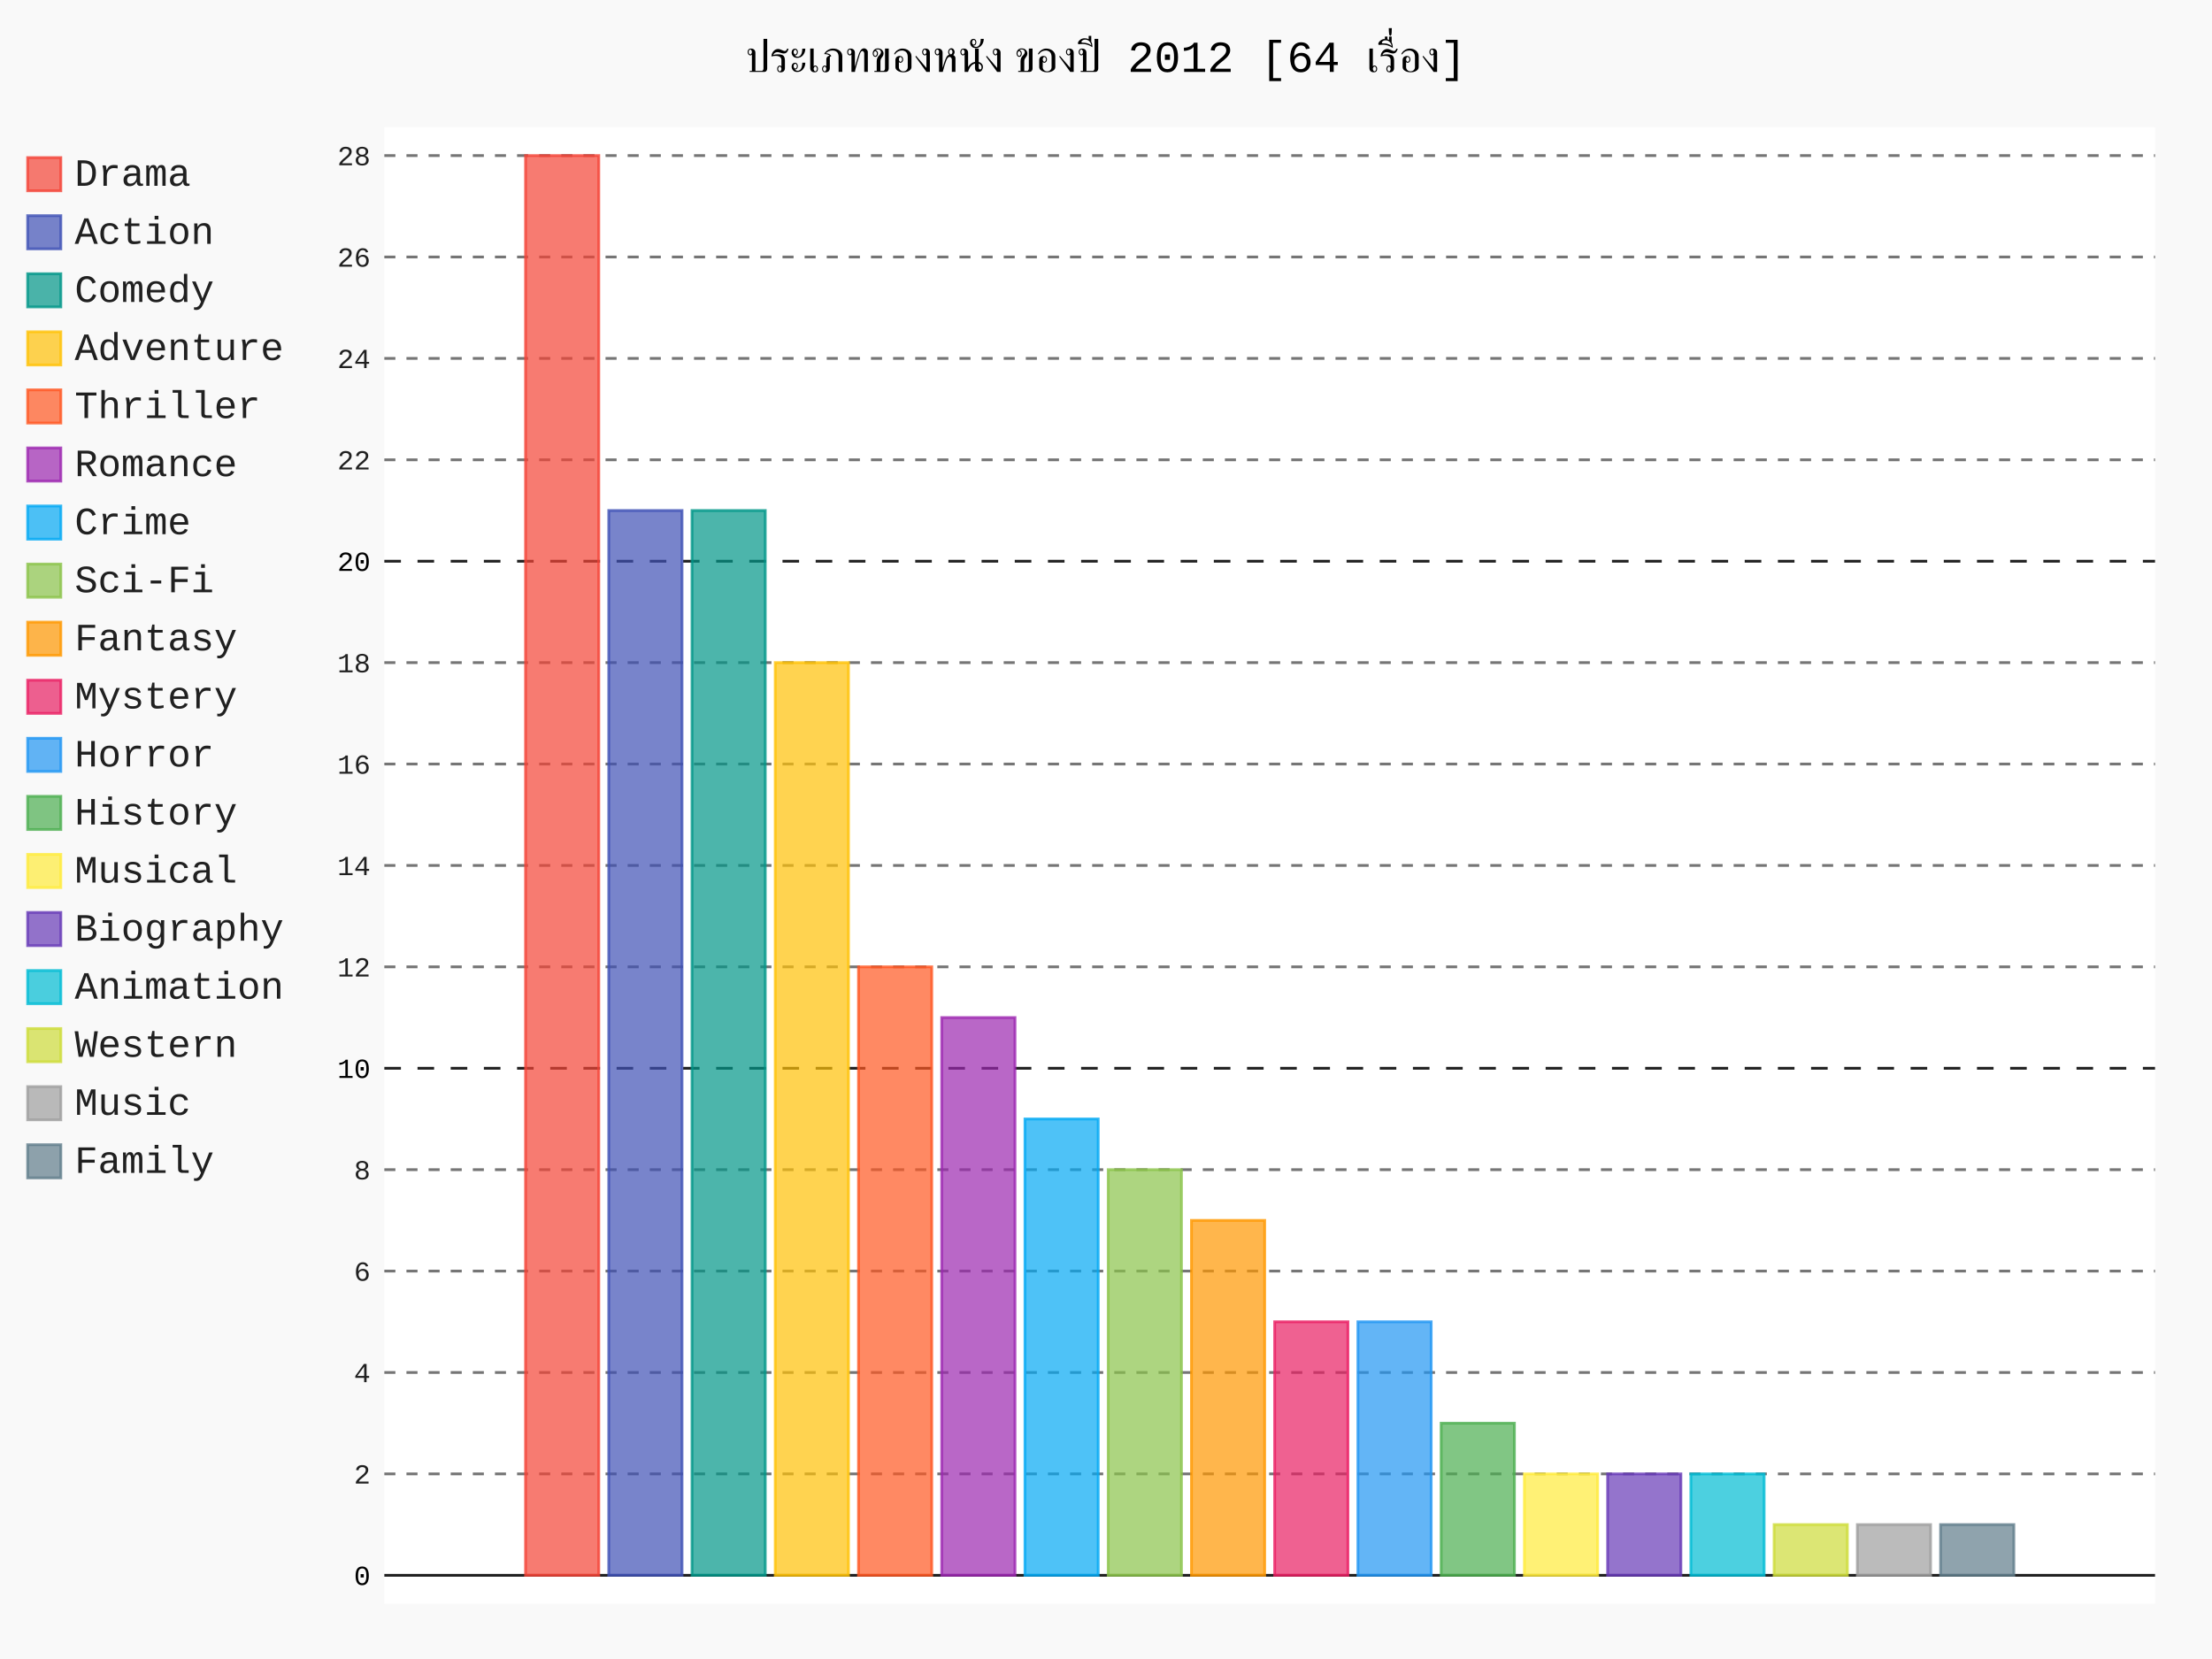
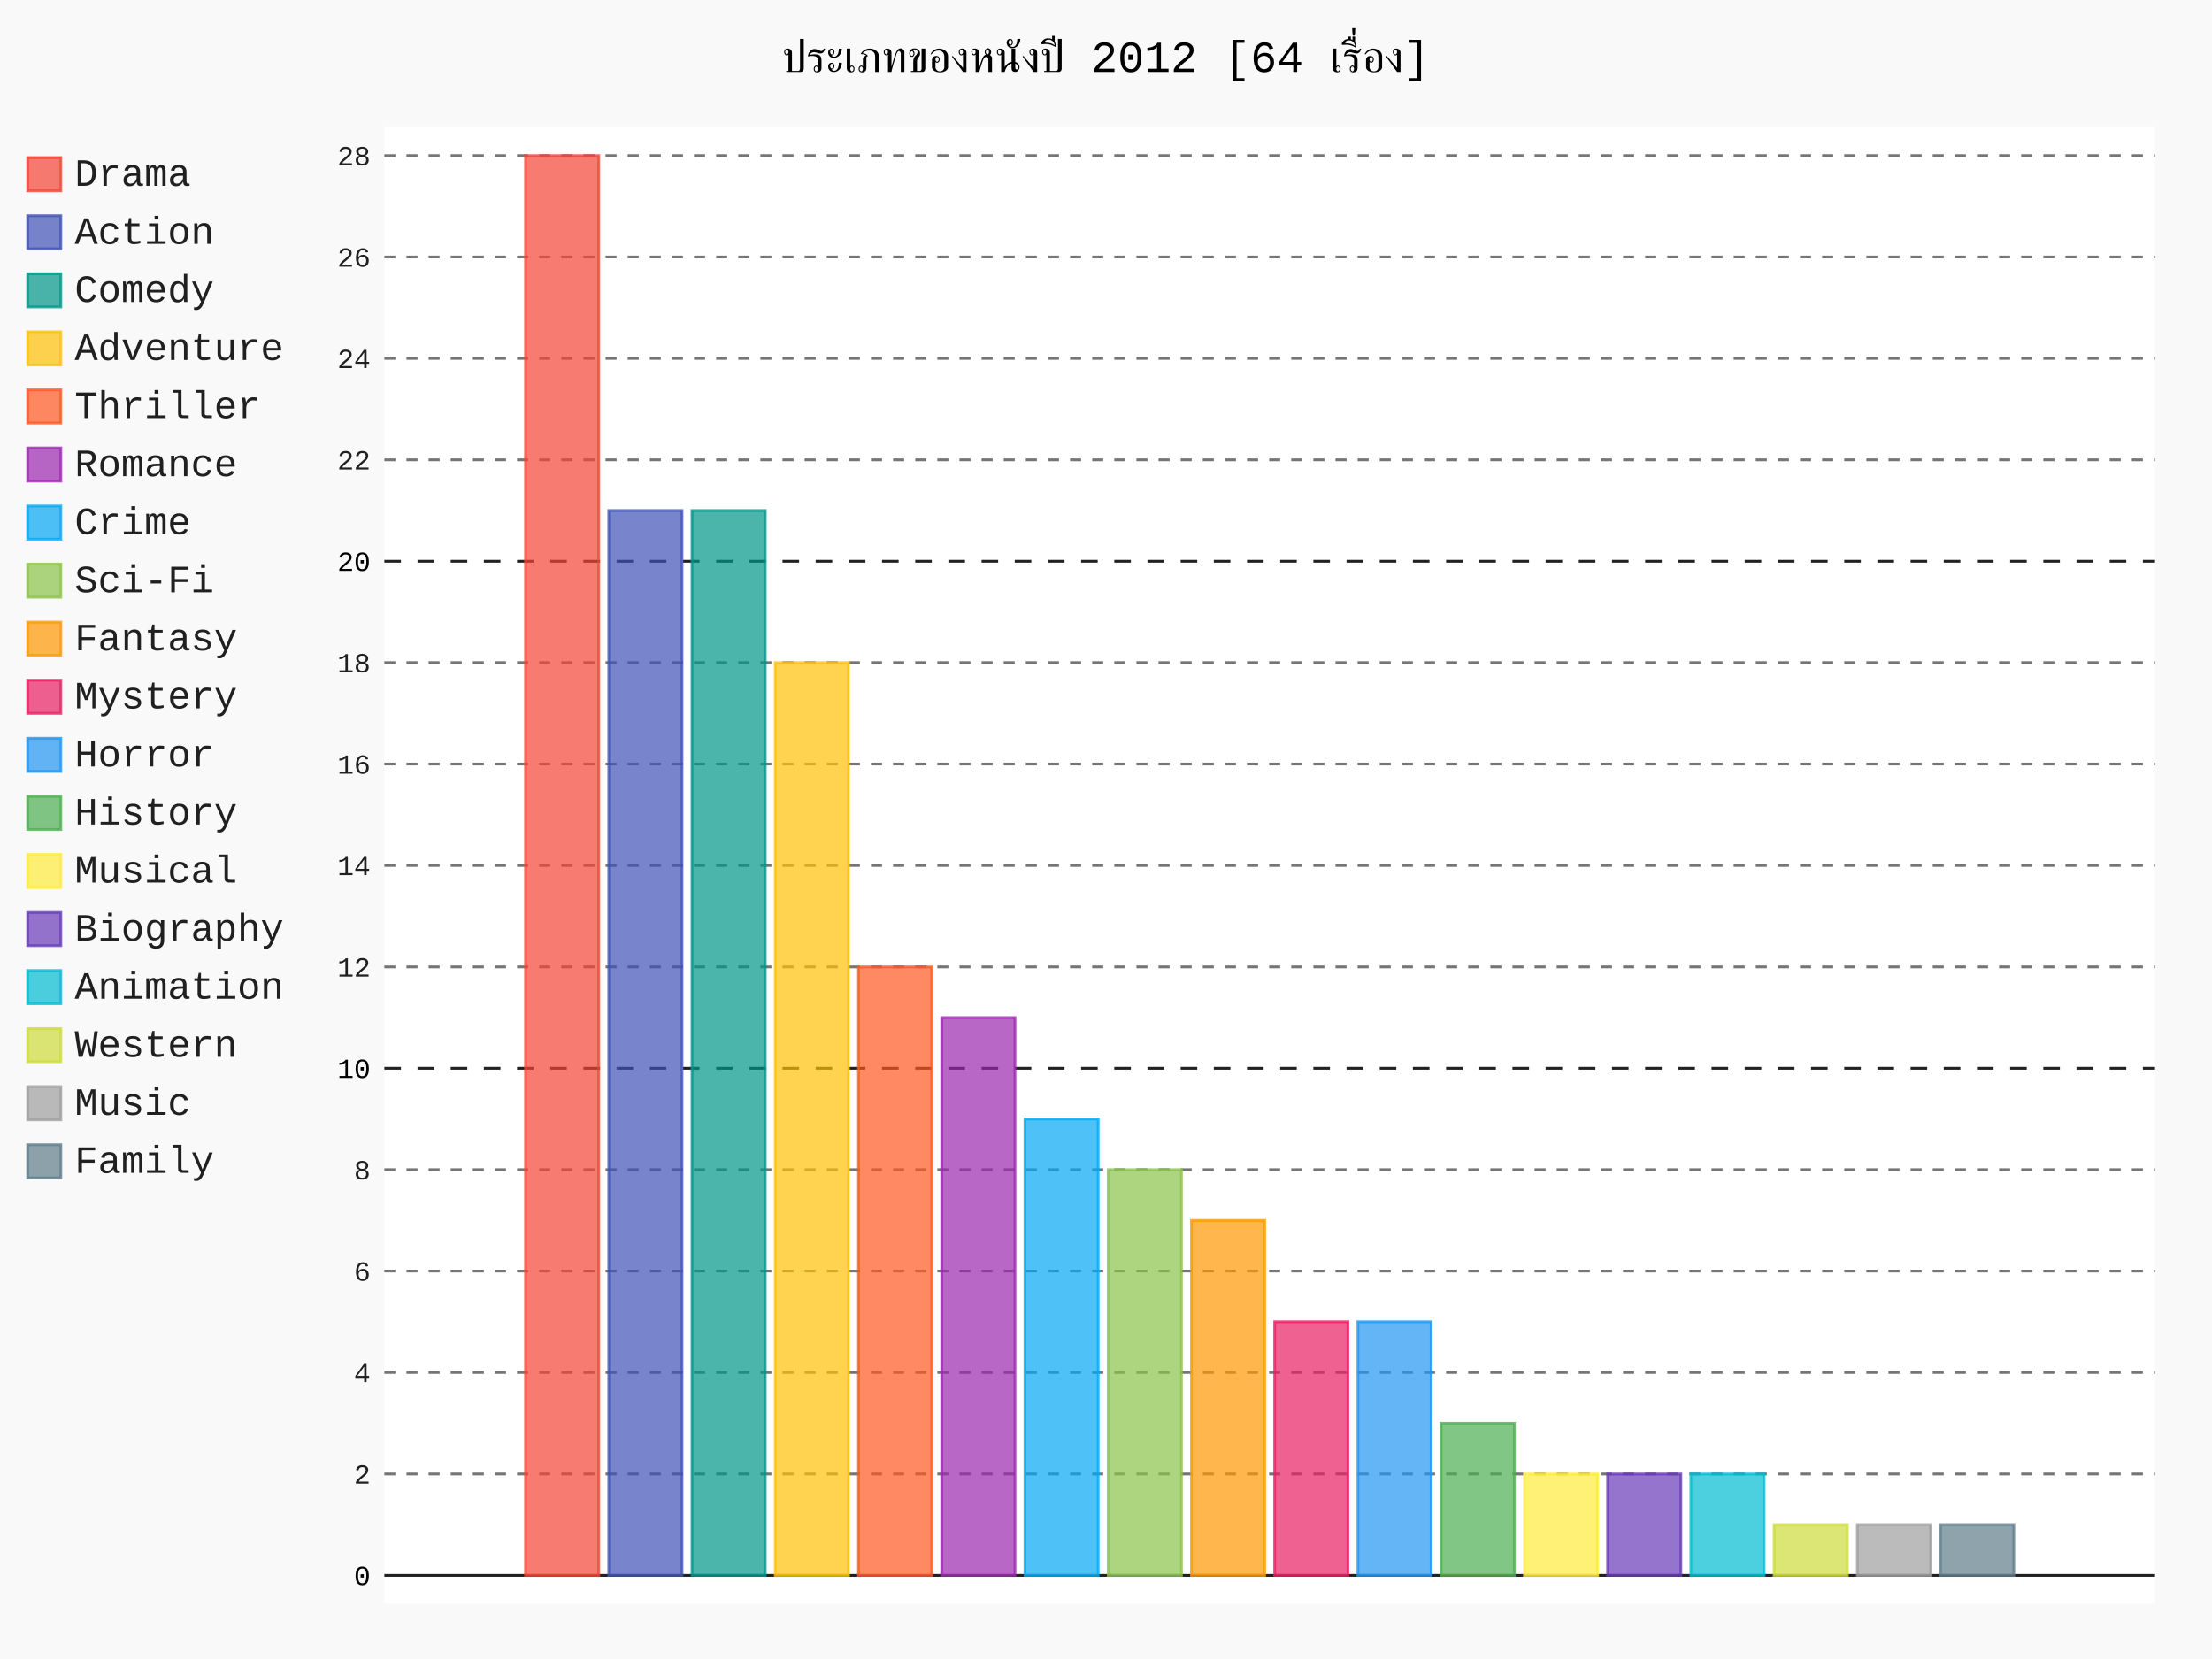
- <svg xmlns="http://www.w3.org/2000/svg" class="pygal-chart" id="chart-5541c94b-fb49-4302-bcea-d3b2b0dd29e1" viewBox="0 0 800 600">
+ <svg xmlns="http://www.w3.org/2000/svg" class="pygal-chart" id="chart-984351dc-c50b-4d61-a6a9-8d604bf88dde" viewBox="0 0 800 600">
  <defs>
-     <style type="text/css">#chart-5541c94b-fb49-4302-bcea-d3b2b0dd29e1{-webkit-user-select:none;-webkit-font-smoothing:antialiased;font-family:Consolas,"Liberation Mono",Menlo,Courier,monospace}#chart-5541c94b-fb49-4302-bcea-d3b2b0dd29e1 .title{font-family:Consolas,"Liberation Mono",Menlo,Courier,monospace;font-size:16px}#chart-5541c94b-fb49-4302-bcea-d3b2b0dd29e1 .legends .legend text{font-family:Consolas,"Liberation Mono",Menlo,Courier,monospace;font-size:14px}#chart-5541c94b-fb49-4302-bcea-d3b2b0dd29e1 .axis text{font-family:Consolas,"Liberation Mono",Menlo,Courier,monospace;font-size:10px}#chart-5541c94b-fb49-4302-bcea-d3b2b0dd29e1 .axis text.major{font-family:Consolas,"Liberation Mono",Menlo,Courier,monospace;font-size:10px}#chart-5541c94b-fb49-4302-bcea-d3b2b0dd29e1 .text-overlay text.value{font-family:Consolas,"Liberation Mono",Menlo,Courier,monospace;font-size:16px}#chart-5541c94b-fb49-4302-bcea-d3b2b0dd29e1 .text-overlay text.label{font-family:Consolas,"Liberation Mono",Menlo,Courier,monospace;font-size:10px}#chart-5541c94b-fb49-4302-bcea-d3b2b0dd29e1 .tooltip{font-family:Consolas,"Liberation Mono",Menlo,Courier,monospace;font-size:14px}#chart-5541c94b-fb49-4302-bcea-d3b2b0dd29e1 text.no_data{font-family:Consolas,"Liberation Mono",Menlo,Courier,monospace;font-size:64px}
- #chart-5541c94b-fb49-4302-bcea-d3b2b0dd29e1{background-color:rgba(249,249,249,1)}#chart-5541c94b-fb49-4302-bcea-d3b2b0dd29e1 path,#chart-5541c94b-fb49-4302-bcea-d3b2b0dd29e1 line,#chart-5541c94b-fb49-4302-bcea-d3b2b0dd29e1 rect,#chart-5541c94b-fb49-4302-bcea-d3b2b0dd29e1 circle{-webkit-transition:150ms;-moz-transition:150ms;transition:150ms}#chart-5541c94b-fb49-4302-bcea-d3b2b0dd29e1 .graph &gt; .background{fill:rgba(249,249,249,1)}#chart-5541c94b-fb49-4302-bcea-d3b2b0dd29e1 .plot &gt; .background{fill:rgba(255,255,255,1)}#chart-5541c94b-fb49-4302-bcea-d3b2b0dd29e1 .graph{fill:rgba(0,0,0,.87)}#chart-5541c94b-fb49-4302-bcea-d3b2b0dd29e1 text.no_data{fill:rgba(0,0,0,1)}#chart-5541c94b-fb49-4302-bcea-d3b2b0dd29e1 .title{fill:rgba(0,0,0,1)}#chart-5541c94b-fb49-4302-bcea-d3b2b0dd29e1 .legends .legend text{fill:rgba(0,0,0,.87)}#chart-5541c94b-fb49-4302-bcea-d3b2b0dd29e1 .legends .legend:hover text{fill:rgba(0,0,0,1)}#chart-5541c94b-fb49-4302-bcea-d3b2b0dd29e1 .axis .line{stroke:rgba(0,0,0,1)}#chart-5541c94b-fb49-4302-bcea-d3b2b0dd29e1 .axis .guide.line{stroke:rgba(0,0,0,.54)}#chart-5541c94b-fb49-4302-bcea-d3b2b0dd29e1 .axis .major.line{stroke:rgba(0,0,0,.87)}#chart-5541c94b-fb49-4302-bcea-d3b2b0dd29e1 .axis text.major{fill:rgba(0,0,0,1)}#chart-5541c94b-fb49-4302-bcea-d3b2b0dd29e1 .axis.y .guides:hover .guide.line,#chart-5541c94b-fb49-4302-bcea-d3b2b0dd29e1 .line-graph .axis.x .guides:hover .guide.line,#chart-5541c94b-fb49-4302-bcea-d3b2b0dd29e1 .stackedline-graph .axis.x .guides:hover .guide.line,#chart-5541c94b-fb49-4302-bcea-d3b2b0dd29e1 .xy-graph .axis.x .guides:hover .guide.line{stroke:rgba(0,0,0,1)}#chart-5541c94b-fb49-4302-bcea-d3b2b0dd29e1 .axis .guides:hover text{fill:rgba(0,0,0,1)}#chart-5541c94b-fb49-4302-bcea-d3b2b0dd29e1 .reactive{fill-opacity:.7;stroke-opacity:.8}#chart-5541c94b-fb49-4302-bcea-d3b2b0dd29e1 .ci{stroke:rgba(0,0,0,.87)}#chart-5541c94b-fb49-4302-bcea-d3b2b0dd29e1 .reactive.active,#chart-5541c94b-fb49-4302-bcea-d3b2b0dd29e1 .active .reactive{fill-opacity:.8;stroke-opacity:.9;stroke-width:4}#chart-5541c94b-fb49-4302-bcea-d3b2b0dd29e1 .ci .reactive.active{stroke-width:1.5}#chart-5541c94b-fb49-4302-bcea-d3b2b0dd29e1 .series text{fill:rgba(0,0,0,1)}#chart-5541c94b-fb49-4302-bcea-d3b2b0dd29e1 .tooltip rect{fill:rgba(255,255,255,1);stroke:rgba(0,0,0,1);-webkit-transition:opacity 150ms;-moz-transition:opacity 150ms;transition:opacity 150ms}#chart-5541c94b-fb49-4302-bcea-d3b2b0dd29e1 .tooltip .label{fill:rgba(0,0,0,.87)}#chart-5541c94b-fb49-4302-bcea-d3b2b0dd29e1 .tooltip .label{fill:rgba(0,0,0,.87)}#chart-5541c94b-fb49-4302-bcea-d3b2b0dd29e1 .tooltip .legend{font-size:.8em;fill:rgba(0,0,0,.54)}#chart-5541c94b-fb49-4302-bcea-d3b2b0dd29e1 .tooltip .x_label{font-size:.6em;fill:rgba(0,0,0,1)}#chart-5541c94b-fb49-4302-bcea-d3b2b0dd29e1 .tooltip .xlink{font-size:.5em;text-decoration:underline}#chart-5541c94b-fb49-4302-bcea-d3b2b0dd29e1 .tooltip .value{font-size:1.5em}#chart-5541c94b-fb49-4302-bcea-d3b2b0dd29e1 .bound{font-size:.5em}#chart-5541c94b-fb49-4302-bcea-d3b2b0dd29e1 .max-value{font-size:.75em;fill:rgba(0,0,0,.54)}#chart-5541c94b-fb49-4302-bcea-d3b2b0dd29e1 .map-element{fill:rgba(255,255,255,1);stroke:rgba(0,0,0,.54) !important}#chart-5541c94b-fb49-4302-bcea-d3b2b0dd29e1 .map-element .reactive{fill-opacity:inherit;stroke-opacity:inherit}#chart-5541c94b-fb49-4302-bcea-d3b2b0dd29e1 .color-0,#chart-5541c94b-fb49-4302-bcea-d3b2b0dd29e1 .color-0 a:visited{stroke:#F44336;fill:#F44336}#chart-5541c94b-fb49-4302-bcea-d3b2b0dd29e1 .color-1,#chart-5541c94b-fb49-4302-bcea-d3b2b0dd29e1 .color-1 a:visited{stroke:#3F51B5;fill:#3F51B5}#chart-5541c94b-fb49-4302-bcea-d3b2b0dd29e1 .color-2,#chart-5541c94b-fb49-4302-bcea-d3b2b0dd29e1 .color-2 a:visited{stroke:#009688;fill:#009688}#chart-5541c94b-fb49-4302-bcea-d3b2b0dd29e1 .color-3,#chart-5541c94b-fb49-4302-bcea-d3b2b0dd29e1 .color-3 a:visited{stroke:#FFC107;fill:#FFC107}#chart-5541c94b-fb49-4302-bcea-d3b2b0dd29e1 .color-4,#chart-5541c94b-fb49-4302-bcea-d3b2b0dd29e1 .color-4 a:visited{stroke:#FF5722;fill:#FF5722}#chart-5541c94b-fb49-4302-bcea-d3b2b0dd29e1 .color-5,#chart-5541c94b-fb49-4302-bcea-d3b2b0dd29e1 .color-5 a:visited{stroke:#9C27B0;fill:#9C27B0}#chart-5541c94b-fb49-4302-bcea-d3b2b0dd29e1 .color-6,#chart-5541c94b-fb49-4302-bcea-d3b2b0dd29e1 .color-6 a:visited{stroke:#03A9F4;fill:#03A9F4}#chart-5541c94b-fb49-4302-bcea-d3b2b0dd29e1 .color-7,#chart-5541c94b-fb49-4302-bcea-d3b2b0dd29e1 .color-7 a:visited{stroke:#8BC34A;fill:#8BC34A}#chart-5541c94b-fb49-4302-bcea-d3b2b0dd29e1 .color-8,#chart-5541c94b-fb49-4302-bcea-d3b2b0dd29e1 .color-8 a:visited{stroke:#FF9800;fill:#FF9800}#chart-5541c94b-fb49-4302-bcea-d3b2b0dd29e1 .color-9,#chart-5541c94b-fb49-4302-bcea-d3b2b0dd29e1 .color-9 a:visited{stroke:#E91E63;fill:#E91E63}#chart-5541c94b-fb49-4302-bcea-d3b2b0dd29e1 .color-10,#chart-5541c94b-fb49-4302-bcea-d3b2b0dd29e1 .color-10 a:visited{stroke:#2196F3;fill:#2196F3}#chart-5541c94b-fb49-4302-bcea-d3b2b0dd29e1 .color-11,#chart-5541c94b-fb49-4302-bcea-d3b2b0dd29e1 .color-11 a:visited{stroke:#4CAF50;fill:#4CAF50}#chart-5541c94b-fb49-4302-bcea-d3b2b0dd29e1 .color-12,#chart-5541c94b-fb49-4302-bcea-d3b2b0dd29e1 .color-12 a:visited{stroke:#FFEB3B;fill:#FFEB3B}#chart-5541c94b-fb49-4302-bcea-d3b2b0dd29e1 .color-13,#chart-5541c94b-fb49-4302-bcea-d3b2b0dd29e1 .color-13 a:visited{stroke:#673AB7;fill:#673AB7}#chart-5541c94b-fb49-4302-bcea-d3b2b0dd29e1 .color-14,#chart-5541c94b-fb49-4302-bcea-d3b2b0dd29e1 .color-14 a:visited{stroke:#00BCD4;fill:#00BCD4}#chart-5541c94b-fb49-4302-bcea-d3b2b0dd29e1 .color-15,#chart-5541c94b-fb49-4302-bcea-d3b2b0dd29e1 .color-15 a:visited{stroke:#CDDC39;fill:#CDDC39}#chart-5541c94b-fb49-4302-bcea-d3b2b0dd29e1 .color-16,#chart-5541c94b-fb49-4302-bcea-d3b2b0dd29e1 .color-16 a:visited{stroke:#9E9E9E;fill:#9E9E9E}#chart-5541c94b-fb49-4302-bcea-d3b2b0dd29e1 .color-17,#chart-5541c94b-fb49-4302-bcea-d3b2b0dd29e1 .color-17 a:visited{stroke:#607D8B;fill:#607D8B}#chart-5541c94b-fb49-4302-bcea-d3b2b0dd29e1 .text-overlay .color-0 text{fill:black}#chart-5541c94b-fb49-4302-bcea-d3b2b0dd29e1 .text-overlay .color-1 text{fill:black}#chart-5541c94b-fb49-4302-bcea-d3b2b0dd29e1 .text-overlay .color-2 text{fill:black}#chart-5541c94b-fb49-4302-bcea-d3b2b0dd29e1 .text-overlay .color-3 text{fill:black}#chart-5541c94b-fb49-4302-bcea-d3b2b0dd29e1 .text-overlay .color-4 text{fill:black}#chart-5541c94b-fb49-4302-bcea-d3b2b0dd29e1 .text-overlay .color-5 text{fill:black}#chart-5541c94b-fb49-4302-bcea-d3b2b0dd29e1 .text-overlay .color-6 text{fill:black}#chart-5541c94b-fb49-4302-bcea-d3b2b0dd29e1 .text-overlay .color-7 text{fill:black}#chart-5541c94b-fb49-4302-bcea-d3b2b0dd29e1 .text-overlay .color-8 text{fill:black}#chart-5541c94b-fb49-4302-bcea-d3b2b0dd29e1 .text-overlay .color-9 text{fill:black}#chart-5541c94b-fb49-4302-bcea-d3b2b0dd29e1 .text-overlay .color-10 text{fill:black}#chart-5541c94b-fb49-4302-bcea-d3b2b0dd29e1 .text-overlay .color-11 text{fill:black}#chart-5541c94b-fb49-4302-bcea-d3b2b0dd29e1 .text-overlay .color-12 text{fill:black}#chart-5541c94b-fb49-4302-bcea-d3b2b0dd29e1 .text-overlay .color-13 text{fill:black}#chart-5541c94b-fb49-4302-bcea-d3b2b0dd29e1 .text-overlay .color-14 text{fill:black}#chart-5541c94b-fb49-4302-bcea-d3b2b0dd29e1 .text-overlay .color-15 text{fill:black}#chart-5541c94b-fb49-4302-bcea-d3b2b0dd29e1 .text-overlay .color-16 text{fill:black}#chart-5541c94b-fb49-4302-bcea-d3b2b0dd29e1 .text-overlay .color-17 text{fill:black}
- #chart-5541c94b-fb49-4302-bcea-d3b2b0dd29e1 text.no_data{text-anchor:middle}#chart-5541c94b-fb49-4302-bcea-d3b2b0dd29e1 .guide.line{fill:none}#chart-5541c94b-fb49-4302-bcea-d3b2b0dd29e1 .centered{text-anchor:middle}#chart-5541c94b-fb49-4302-bcea-d3b2b0dd29e1 .title{text-anchor:middle}#chart-5541c94b-fb49-4302-bcea-d3b2b0dd29e1 .legends .legend text{fill-opacity:1}#chart-5541c94b-fb49-4302-bcea-d3b2b0dd29e1 .axis.x text{text-anchor:middle}#chart-5541c94b-fb49-4302-bcea-d3b2b0dd29e1 .axis.x:not(.web) text[transform]{text-anchor:start}#chart-5541c94b-fb49-4302-bcea-d3b2b0dd29e1 .axis.x:not(.web) text[transform].backwards{text-anchor:end}#chart-5541c94b-fb49-4302-bcea-d3b2b0dd29e1 .axis.y text{text-anchor:end}#chart-5541c94b-fb49-4302-bcea-d3b2b0dd29e1 .axis.y text[transform].backwards{text-anchor:start}#chart-5541c94b-fb49-4302-bcea-d3b2b0dd29e1 .axis.y2 text{text-anchor:start}#chart-5541c94b-fb49-4302-bcea-d3b2b0dd29e1 .axis.y2 text[transform].backwards{text-anchor:end}#chart-5541c94b-fb49-4302-bcea-d3b2b0dd29e1 .axis .guide.line{stroke-dasharray:4,4}#chart-5541c94b-fb49-4302-bcea-d3b2b0dd29e1 .axis .major.guide.line{stroke-dasharray:6,6}#chart-5541c94b-fb49-4302-bcea-d3b2b0dd29e1 .horizontal .axis.y .guide.line,#chart-5541c94b-fb49-4302-bcea-d3b2b0dd29e1 .horizontal .axis.y2 .guide.line,#chart-5541c94b-fb49-4302-bcea-d3b2b0dd29e1 .vertical .axis.x .guide.line{opacity:0}#chart-5541c94b-fb49-4302-bcea-d3b2b0dd29e1 .horizontal .axis.always_show .guide.line,#chart-5541c94b-fb49-4302-bcea-d3b2b0dd29e1 .vertical .axis.always_show .guide.line{opacity:1 !important}#chart-5541c94b-fb49-4302-bcea-d3b2b0dd29e1 .axis.y .guides:hover .guide.line,#chart-5541c94b-fb49-4302-bcea-d3b2b0dd29e1 .axis.y2 .guides:hover .guide.line,#chart-5541c94b-fb49-4302-bcea-d3b2b0dd29e1 .axis.x .guides:hover .guide.line{opacity:1}#chart-5541c94b-fb49-4302-bcea-d3b2b0dd29e1 .axis .guides:hover text{opacity:1}#chart-5541c94b-fb49-4302-bcea-d3b2b0dd29e1 .nofill{fill:none}#chart-5541c94b-fb49-4302-bcea-d3b2b0dd29e1 .subtle-fill{fill-opacity:.2}#chart-5541c94b-fb49-4302-bcea-d3b2b0dd29e1 .dot{stroke-width:1px;fill-opacity:1}#chart-5541c94b-fb49-4302-bcea-d3b2b0dd29e1 .dot.active{stroke-width:5px}#chart-5541c94b-fb49-4302-bcea-d3b2b0dd29e1 .dot.negative{fill:transparent}#chart-5541c94b-fb49-4302-bcea-d3b2b0dd29e1 text,#chart-5541c94b-fb49-4302-bcea-d3b2b0dd29e1 tspan{stroke:none !important}#chart-5541c94b-fb49-4302-bcea-d3b2b0dd29e1 .series text.active{opacity:1}#chart-5541c94b-fb49-4302-bcea-d3b2b0dd29e1 .tooltip rect{fill-opacity:.95;stroke-width:.5}#chart-5541c94b-fb49-4302-bcea-d3b2b0dd29e1 .tooltip text{fill-opacity:1}#chart-5541c94b-fb49-4302-bcea-d3b2b0dd29e1 .showable{visibility:hidden}#chart-5541c94b-fb49-4302-bcea-d3b2b0dd29e1 .showable.shown{visibility:visible}#chart-5541c94b-fb49-4302-bcea-d3b2b0dd29e1 .gauge-background{fill:rgba(229,229,229,1);stroke:none}#chart-5541c94b-fb49-4302-bcea-d3b2b0dd29e1 .bg-lines{stroke:rgba(249,249,249,1);stroke-width:2px}</style>
+     <style type="text/css">#chart-984351dc-c50b-4d61-a6a9-8d604bf88dde{-webkit-user-select:none;-webkit-font-smoothing:antialiased;font-family:Consolas,"Liberation Mono",Menlo,Courier,monospace}#chart-984351dc-c50b-4d61-a6a9-8d604bf88dde .title{font-family:Consolas,"Liberation Mono",Menlo,Courier,monospace;font-size:16px}#chart-984351dc-c50b-4d61-a6a9-8d604bf88dde .legends .legend text{font-family:Consolas,"Liberation Mono",Menlo,Courier,monospace;font-size:14px}#chart-984351dc-c50b-4d61-a6a9-8d604bf88dde .axis text{font-family:Consolas,"Liberation Mono",Menlo,Courier,monospace;font-size:10px}#chart-984351dc-c50b-4d61-a6a9-8d604bf88dde .axis text.major{font-family:Consolas,"Liberation Mono",Menlo,Courier,monospace;font-size:10px}#chart-984351dc-c50b-4d61-a6a9-8d604bf88dde .text-overlay text.value{font-family:Consolas,"Liberation Mono",Menlo,Courier,monospace;font-size:16px}#chart-984351dc-c50b-4d61-a6a9-8d604bf88dde .text-overlay text.label{font-family:Consolas,"Liberation Mono",Menlo,Courier,monospace;font-size:10px}#chart-984351dc-c50b-4d61-a6a9-8d604bf88dde .tooltip{font-family:Consolas,"Liberation Mono",Menlo,Courier,monospace;font-size:14px}#chart-984351dc-c50b-4d61-a6a9-8d604bf88dde text.no_data{font-family:Consolas,"Liberation Mono",Menlo,Courier,monospace;font-size:64px}
+ #chart-984351dc-c50b-4d61-a6a9-8d604bf88dde{background-color:rgba(249,249,249,1)}#chart-984351dc-c50b-4d61-a6a9-8d604bf88dde path,#chart-984351dc-c50b-4d61-a6a9-8d604bf88dde line,#chart-984351dc-c50b-4d61-a6a9-8d604bf88dde rect,#chart-984351dc-c50b-4d61-a6a9-8d604bf88dde circle{-webkit-transition:150ms;-moz-transition:150ms;transition:150ms}#chart-984351dc-c50b-4d61-a6a9-8d604bf88dde .graph &gt; .background{fill:rgba(249,249,249,1)}#chart-984351dc-c50b-4d61-a6a9-8d604bf88dde .plot &gt; .background{fill:rgba(255,255,255,1)}#chart-984351dc-c50b-4d61-a6a9-8d604bf88dde .graph{fill:rgba(0,0,0,.87)}#chart-984351dc-c50b-4d61-a6a9-8d604bf88dde text.no_data{fill:rgba(0,0,0,1)}#chart-984351dc-c50b-4d61-a6a9-8d604bf88dde .title{fill:rgba(0,0,0,1)}#chart-984351dc-c50b-4d61-a6a9-8d604bf88dde .legends .legend text{fill:rgba(0,0,0,.87)}#chart-984351dc-c50b-4d61-a6a9-8d604bf88dde .legends .legend:hover text{fill:rgba(0,0,0,1)}#chart-984351dc-c50b-4d61-a6a9-8d604bf88dde .axis .line{stroke:rgba(0,0,0,1)}#chart-984351dc-c50b-4d61-a6a9-8d604bf88dde .axis .guide.line{stroke:rgba(0,0,0,.54)}#chart-984351dc-c50b-4d61-a6a9-8d604bf88dde .axis .major.line{stroke:rgba(0,0,0,.87)}#chart-984351dc-c50b-4d61-a6a9-8d604bf88dde .axis text.major{fill:rgba(0,0,0,1)}#chart-984351dc-c50b-4d61-a6a9-8d604bf88dde .axis.y .guides:hover .guide.line,#chart-984351dc-c50b-4d61-a6a9-8d604bf88dde .line-graph .axis.x .guides:hover .guide.line,#chart-984351dc-c50b-4d61-a6a9-8d604bf88dde .stackedline-graph .axis.x .guides:hover .guide.line,#chart-984351dc-c50b-4d61-a6a9-8d604bf88dde .xy-graph .axis.x .guides:hover .guide.line{stroke:rgba(0,0,0,1)}#chart-984351dc-c50b-4d61-a6a9-8d604bf88dde .axis .guides:hover text{fill:rgba(0,0,0,1)}#chart-984351dc-c50b-4d61-a6a9-8d604bf88dde .reactive{fill-opacity:.7;stroke-opacity:.8}#chart-984351dc-c50b-4d61-a6a9-8d604bf88dde .ci{stroke:rgba(0,0,0,.87)}#chart-984351dc-c50b-4d61-a6a9-8d604bf88dde .reactive.active,#chart-984351dc-c50b-4d61-a6a9-8d604bf88dde .active .reactive{fill-opacity:.8;stroke-opacity:.9;stroke-width:4}#chart-984351dc-c50b-4d61-a6a9-8d604bf88dde .ci .reactive.active{stroke-width:1.5}#chart-984351dc-c50b-4d61-a6a9-8d604bf88dde .series text{fill:rgba(0,0,0,1)}#chart-984351dc-c50b-4d61-a6a9-8d604bf88dde .tooltip rect{fill:rgba(255,255,255,1);stroke:rgba(0,0,0,1);-webkit-transition:opacity 150ms;-moz-transition:opacity 150ms;transition:opacity 150ms}#chart-984351dc-c50b-4d61-a6a9-8d604bf88dde .tooltip .label{fill:rgba(0,0,0,.87)}#chart-984351dc-c50b-4d61-a6a9-8d604bf88dde .tooltip .label{fill:rgba(0,0,0,.87)}#chart-984351dc-c50b-4d61-a6a9-8d604bf88dde .tooltip .legend{font-size:.8em;fill:rgba(0,0,0,.54)}#chart-984351dc-c50b-4d61-a6a9-8d604bf88dde .tooltip .x_label{font-size:.6em;fill:rgba(0,0,0,1)}#chart-984351dc-c50b-4d61-a6a9-8d604bf88dde .tooltip .xlink{font-size:.5em;text-decoration:underline}#chart-984351dc-c50b-4d61-a6a9-8d604bf88dde .tooltip .value{font-size:1.5em}#chart-984351dc-c50b-4d61-a6a9-8d604bf88dde .bound{font-size:.5em}#chart-984351dc-c50b-4d61-a6a9-8d604bf88dde .max-value{font-size:.75em;fill:rgba(0,0,0,.54)}#chart-984351dc-c50b-4d61-a6a9-8d604bf88dde .map-element{fill:rgba(255,255,255,1);stroke:rgba(0,0,0,.54) !important}#chart-984351dc-c50b-4d61-a6a9-8d604bf88dde .map-element .reactive{fill-opacity:inherit;stroke-opacity:inherit}#chart-984351dc-c50b-4d61-a6a9-8d604bf88dde .color-0,#chart-984351dc-c50b-4d61-a6a9-8d604bf88dde .color-0 a:visited{stroke:#F44336;fill:#F44336}#chart-984351dc-c50b-4d61-a6a9-8d604bf88dde .color-1,#chart-984351dc-c50b-4d61-a6a9-8d604bf88dde .color-1 a:visited{stroke:#3F51B5;fill:#3F51B5}#chart-984351dc-c50b-4d61-a6a9-8d604bf88dde .color-2,#chart-984351dc-c50b-4d61-a6a9-8d604bf88dde .color-2 a:visited{stroke:#009688;fill:#009688}#chart-984351dc-c50b-4d61-a6a9-8d604bf88dde .color-3,#chart-984351dc-c50b-4d61-a6a9-8d604bf88dde .color-3 a:visited{stroke:#FFC107;fill:#FFC107}#chart-984351dc-c50b-4d61-a6a9-8d604bf88dde .color-4,#chart-984351dc-c50b-4d61-a6a9-8d604bf88dde .color-4 a:visited{stroke:#FF5722;fill:#FF5722}#chart-984351dc-c50b-4d61-a6a9-8d604bf88dde .color-5,#chart-984351dc-c50b-4d61-a6a9-8d604bf88dde .color-5 a:visited{stroke:#9C27B0;fill:#9C27B0}#chart-984351dc-c50b-4d61-a6a9-8d604bf88dde .color-6,#chart-984351dc-c50b-4d61-a6a9-8d604bf88dde .color-6 a:visited{stroke:#03A9F4;fill:#03A9F4}#chart-984351dc-c50b-4d61-a6a9-8d604bf88dde .color-7,#chart-984351dc-c50b-4d61-a6a9-8d604bf88dde .color-7 a:visited{stroke:#8BC34A;fill:#8BC34A}#chart-984351dc-c50b-4d61-a6a9-8d604bf88dde .color-8,#chart-984351dc-c50b-4d61-a6a9-8d604bf88dde .color-8 a:visited{stroke:#FF9800;fill:#FF9800}#chart-984351dc-c50b-4d61-a6a9-8d604bf88dde .color-9,#chart-984351dc-c50b-4d61-a6a9-8d604bf88dde .color-9 a:visited{stroke:#E91E63;fill:#E91E63}#chart-984351dc-c50b-4d61-a6a9-8d604bf88dde .color-10,#chart-984351dc-c50b-4d61-a6a9-8d604bf88dde .color-10 a:visited{stroke:#2196F3;fill:#2196F3}#chart-984351dc-c50b-4d61-a6a9-8d604bf88dde .color-11,#chart-984351dc-c50b-4d61-a6a9-8d604bf88dde .color-11 a:visited{stroke:#4CAF50;fill:#4CAF50}#chart-984351dc-c50b-4d61-a6a9-8d604bf88dde .color-12,#chart-984351dc-c50b-4d61-a6a9-8d604bf88dde .color-12 a:visited{stroke:#FFEB3B;fill:#FFEB3B}#chart-984351dc-c50b-4d61-a6a9-8d604bf88dde .color-13,#chart-984351dc-c50b-4d61-a6a9-8d604bf88dde .color-13 a:visited{stroke:#673AB7;fill:#673AB7}#chart-984351dc-c50b-4d61-a6a9-8d604bf88dde .color-14,#chart-984351dc-c50b-4d61-a6a9-8d604bf88dde .color-14 a:visited{stroke:#00BCD4;fill:#00BCD4}#chart-984351dc-c50b-4d61-a6a9-8d604bf88dde .color-15,#chart-984351dc-c50b-4d61-a6a9-8d604bf88dde .color-15 a:visited{stroke:#CDDC39;fill:#CDDC39}#chart-984351dc-c50b-4d61-a6a9-8d604bf88dde .color-16,#chart-984351dc-c50b-4d61-a6a9-8d604bf88dde .color-16 a:visited{stroke:#9E9E9E;fill:#9E9E9E}#chart-984351dc-c50b-4d61-a6a9-8d604bf88dde .color-17,#chart-984351dc-c50b-4d61-a6a9-8d604bf88dde .color-17 a:visited{stroke:#607D8B;fill:#607D8B}#chart-984351dc-c50b-4d61-a6a9-8d604bf88dde .text-overlay .color-0 text{fill:black}#chart-984351dc-c50b-4d61-a6a9-8d604bf88dde .text-overlay .color-1 text{fill:black}#chart-984351dc-c50b-4d61-a6a9-8d604bf88dde .text-overlay .color-2 text{fill:black}#chart-984351dc-c50b-4d61-a6a9-8d604bf88dde .text-overlay .color-3 text{fill:black}#chart-984351dc-c50b-4d61-a6a9-8d604bf88dde .text-overlay .color-4 text{fill:black}#chart-984351dc-c50b-4d61-a6a9-8d604bf88dde .text-overlay .color-5 text{fill:black}#chart-984351dc-c50b-4d61-a6a9-8d604bf88dde .text-overlay .color-6 text{fill:black}#chart-984351dc-c50b-4d61-a6a9-8d604bf88dde .text-overlay .color-7 text{fill:black}#chart-984351dc-c50b-4d61-a6a9-8d604bf88dde .text-overlay .color-8 text{fill:black}#chart-984351dc-c50b-4d61-a6a9-8d604bf88dde .text-overlay .color-9 text{fill:black}#chart-984351dc-c50b-4d61-a6a9-8d604bf88dde .text-overlay .color-10 text{fill:black}#chart-984351dc-c50b-4d61-a6a9-8d604bf88dde .text-overlay .color-11 text{fill:black}#chart-984351dc-c50b-4d61-a6a9-8d604bf88dde .text-overlay .color-12 text{fill:black}#chart-984351dc-c50b-4d61-a6a9-8d604bf88dde .text-overlay .color-13 text{fill:black}#chart-984351dc-c50b-4d61-a6a9-8d604bf88dde .text-overlay .color-14 text{fill:black}#chart-984351dc-c50b-4d61-a6a9-8d604bf88dde .text-overlay .color-15 text{fill:black}#chart-984351dc-c50b-4d61-a6a9-8d604bf88dde .text-overlay .color-16 text{fill:black}#chart-984351dc-c50b-4d61-a6a9-8d604bf88dde .text-overlay .color-17 text{fill:black}
+ #chart-984351dc-c50b-4d61-a6a9-8d604bf88dde text.no_data{text-anchor:middle}#chart-984351dc-c50b-4d61-a6a9-8d604bf88dde .guide.line{fill:none}#chart-984351dc-c50b-4d61-a6a9-8d604bf88dde .centered{text-anchor:middle}#chart-984351dc-c50b-4d61-a6a9-8d604bf88dde .title{text-anchor:middle}#chart-984351dc-c50b-4d61-a6a9-8d604bf88dde .legends .legend text{fill-opacity:1}#chart-984351dc-c50b-4d61-a6a9-8d604bf88dde .axis.x text{text-anchor:middle}#chart-984351dc-c50b-4d61-a6a9-8d604bf88dde .axis.x:not(.web) text[transform]{text-anchor:start}#chart-984351dc-c50b-4d61-a6a9-8d604bf88dde .axis.x:not(.web) text[transform].backwards{text-anchor:end}#chart-984351dc-c50b-4d61-a6a9-8d604bf88dde .axis.y text{text-anchor:end}#chart-984351dc-c50b-4d61-a6a9-8d604bf88dde .axis.y text[transform].backwards{text-anchor:start}#chart-984351dc-c50b-4d61-a6a9-8d604bf88dde .axis.y2 text{text-anchor:start}#chart-984351dc-c50b-4d61-a6a9-8d604bf88dde .axis.y2 text[transform].backwards{text-anchor:end}#chart-984351dc-c50b-4d61-a6a9-8d604bf88dde .axis .guide.line{stroke-dasharray:4,4}#chart-984351dc-c50b-4d61-a6a9-8d604bf88dde .axis .major.guide.line{stroke-dasharray:6,6}#chart-984351dc-c50b-4d61-a6a9-8d604bf88dde .horizontal .axis.y .guide.line,#chart-984351dc-c50b-4d61-a6a9-8d604bf88dde .horizontal .axis.y2 .guide.line,#chart-984351dc-c50b-4d61-a6a9-8d604bf88dde .vertical .axis.x .guide.line{opacity:0}#chart-984351dc-c50b-4d61-a6a9-8d604bf88dde .horizontal .axis.always_show .guide.line,#chart-984351dc-c50b-4d61-a6a9-8d604bf88dde .vertical .axis.always_show .guide.line{opacity:1 !important}#chart-984351dc-c50b-4d61-a6a9-8d604bf88dde .axis.y .guides:hover .guide.line,#chart-984351dc-c50b-4d61-a6a9-8d604bf88dde .axis.y2 .guides:hover .guide.line,#chart-984351dc-c50b-4d61-a6a9-8d604bf88dde .axis.x .guides:hover .guide.line{opacity:1}#chart-984351dc-c50b-4d61-a6a9-8d604bf88dde .axis .guides:hover text{opacity:1}#chart-984351dc-c50b-4d61-a6a9-8d604bf88dde .nofill{fill:none}#chart-984351dc-c50b-4d61-a6a9-8d604bf88dde .subtle-fill{fill-opacity:.2}#chart-984351dc-c50b-4d61-a6a9-8d604bf88dde .dot{stroke-width:1px;fill-opacity:1}#chart-984351dc-c50b-4d61-a6a9-8d604bf88dde .dot.active{stroke-width:5px}#chart-984351dc-c50b-4d61-a6a9-8d604bf88dde .dot.negative{fill:transparent}#chart-984351dc-c50b-4d61-a6a9-8d604bf88dde text,#chart-984351dc-c50b-4d61-a6a9-8d604bf88dde tspan{stroke:none !important}#chart-984351dc-c50b-4d61-a6a9-8d604bf88dde .series text.active{opacity:1}#chart-984351dc-c50b-4d61-a6a9-8d604bf88dde .tooltip rect{fill-opacity:.95;stroke-width:.5}#chart-984351dc-c50b-4d61-a6a9-8d604bf88dde .tooltip text{fill-opacity:1}#chart-984351dc-c50b-4d61-a6a9-8d604bf88dde .showable{visibility:hidden}#chart-984351dc-c50b-4d61-a6a9-8d604bf88dde .showable.shown{visibility:visible}#chart-984351dc-c50b-4d61-a6a9-8d604bf88dde .gauge-background{fill:rgba(229,229,229,1);stroke:none}#chart-984351dc-c50b-4d61-a6a9-8d604bf88dde .bg-lines{stroke:rgba(249,249,249,1);stroke-width:2px}</style>
  </defs>
  <g class="graph bar-graph vertical">
    <rect class="background" height="600" width="800" x="0" y="0" />
    <g class="plot" transform="translate(139, 46)">
      <rect class="background" height="534" width="640.4" x="0" y="0" />
      <g class="axis y always_show">
        <g class="guides">
          <path class="axis major line" d="M0 523.731 h640.4" />
          <text class="major" x="-5" y="527.231">0</text>
        </g>
        <g class="guides">
          <path class="guide line" d="M0 487.055 h640.4" />
          <text class="" x="-5" y="490.555">2</text>
        </g>
        <g class="guides">
          <path class="guide line" d="M0 450.379 h640.4" />
          <text class="" x="-5" y="453.879">4</text>
        </g>
        <g class="guides">
          <path class="guide line" d="M0 413.703 h640.4" />
          <text class="" x="-5" y="417.203">6</text>
        </g>
        <g class="guides">
          <path class="guide line" d="M0 377.027 h640.4" />
          <text class="" x="-5" y="380.527">8</text>
        </g>
        <g class="guides">
          <path class="major guide line" d="M0 340.352 h640.4" />
          <text class="major" x="-5" y="343.852">10</text>
        </g>
        <g class="guides">
          <path class="guide line" d="M0 303.676 h640.4" />
          <text class="" x="-5" y="307.176">12</text>
        </g>
        <g class="guides">
          <path class="guide line" d="M0 267 h640.4" />
          <text class="" x="-5" y="270.5">14</text>
        </g>
        <g class="guides">
          <path class="guide line" d="M0 230.324 h640.4" />
          <text class="" x="-5" y="233.824">16</text>
        </g>
        <g class="guides">
          <path class="guide line" d="M0 193.648 h640.4" />
          <text class="" x="-5" y="197.148">18</text>
        </g>
        <g class="guides">
          <path class="major guide line" d="M0 156.973 h640.4" />
          <text class="major" x="-5" y="160.473">20</text>
        </g>
        <g class="guides">
          <path class="guide line" d="M0 120.297 h640.4" />
          <text class="" x="-5" y="123.797">22</text>
        </g>
        <g class="guides">
          <path class="guide line" d="M0 83.621 h640.4" />
          <text class="" x="-5" y="87.121">24</text>
        </g>
        <g class="guides">
          <path class="guide line" d="M0 46.945 h640.4" />
          <text class="" x="-5" y="50.445">26</text>
        </g>
        <g class="guides">
          <path class="guide line" d="M0 10.269 h640.4" />
          <text class="" x="-5" y="13.769">28</text>
        </g>
      </g>
      <g class="series serie-0 color-0">
        <g class="bars">
          <g class="bar">
            <rect class="rect reactive tooltip-trigger" height="513.462" rx="0" ry="0" width="26.492" x="51.068" y="10.269" />
          </g>
        </g>
      </g>
      <g class="series serie-1 color-1">
        <g class="bars">
          <g class="bar">
            <rect class="rect reactive tooltip-trigger" height="385.096" rx="0" ry="0" width="26.492" x="81.172" y="138.635" />
          </g>
        </g>
      </g>
      <g class="series serie-2 color-2">
        <g class="bars">
          <g class="bar">
            <rect class="rect reactive tooltip-trigger" height="385.096" rx="0" ry="0" width="26.492" x="111.276" y="138.635" />
          </g>
        </g>
      </g>
      <g class="series serie-3 color-3">
        <g class="bars">
          <g class="bar">
            <rect class="rect reactive tooltip-trigger" height="330.082" rx="0" ry="0" width="26.492" x="141.381" y="193.648" />
          </g>
        </g>
      </g>
      <g class="series serie-4 color-4">
        <g class="bars">
          <g class="bar">
            <rect class="rect reactive tooltip-trigger" height="220.055" rx="0" ry="0" width="26.492" x="171.485" y="303.676" />
          </g>
        </g>
      </g>
      <g class="series serie-5 color-5">
        <g class="bars">
          <g class="bar">
            <rect class="rect reactive tooltip-trigger" height="201.717" rx="0" ry="0" width="26.492" x="201.589" y="322.014" />
          </g>
        </g>
      </g>
      <g class="series serie-6 color-6">
        <g class="bars">
          <g class="bar">
            <rect class="rect reactive tooltip-trigger" height="165.041" rx="0" ry="0" width="26.492" x="231.693" y="358.69" />
          </g>
        </g>
      </g>
      <g class="series serie-7 color-7">
        <g class="bars">
          <g class="bar">
            <rect class="rect reactive tooltip-trigger" height="146.703" rx="0" ry="0" width="26.492" x="261.798" y="377.027" />
          </g>
        </g>
      </g>
      <g class="series serie-8 color-8">
        <g class="bars">
          <g class="bar">
            <rect class="rect reactive tooltip-trigger" height="128.365" rx="0" ry="0" width="26.492" x="291.902" y="395.365" />
          </g>
        </g>
      </g>
      <g class="series serie-9 color-9">
        <g class="bars">
          <g class="bar">
            <rect class="rect reactive tooltip-trigger" height="91.69" rx="0" ry="0" width="26.492" x="322.006" y="432.041" />
          </g>
        </g>
      </g>
      <g class="series serie-10 color-10">
        <g class="bars">
          <g class="bar">
            <rect class="rect reactive tooltip-trigger" height="91.69" rx="0" ry="0" width="26.492" x="352.111" y="432.041" />
          </g>
        </g>
      </g>
      <g class="series serie-11 color-11">
        <g class="bars">
          <g class="bar">
            <rect class="rect reactive tooltip-trigger" height="55.014" rx="0" ry="0" width="26.492" x="382.215" y="468.717" />
          </g>
        </g>
      </g>
      <g class="series serie-12 color-12">
        <g class="bars">
          <g class="bar">
            <rect class="rect reactive tooltip-trigger" height="36.676" rx="0" ry="0" width="26.492" x="412.319" y="487.055" />
          </g>
        </g>
      </g>
      <g class="series serie-13 color-13">
        <g class="bars">
          <g class="bar">
            <rect class="rect reactive tooltip-trigger" height="36.676" rx="0" ry="0" width="26.492" x="442.423" y="487.055" />
          </g>
        </g>
      </g>
      <g class="series serie-14 color-14">
        <g class="bars">
          <g class="bar">
            <rect class="rect reactive tooltip-trigger" height="36.676" rx="0" ry="0" width="26.492" x="472.528" y="487.055" />
          </g>
        </g>
      </g>
      <g class="series serie-15 color-15">
        <g class="bars">
          <g class="bar">
            <rect class="rect reactive tooltip-trigger" height="18.338" rx="0" ry="0" width="26.492" x="502.632" y="505.393" />
          </g>
        </g>
      </g>
      <g class="series serie-16 color-16">
        <g class="bars">
          <g class="bar">
            <rect class="rect reactive tooltip-trigger" height="18.338" rx="0" ry="0" width="26.492" x="532.736" y="505.393" />
          </g>
        </g>
      </g>
      <g class="series serie-17 color-17">
        <g class="bars">
          <g class="bar">
            <rect class="rect reactive tooltip-trigger" height="18.338" rx="0" ry="0" width="26.492" x="562.84" y="505.393" />
          </g>
        </g>
      </g>
    </g>
    <g class="titles">
-       <text class="title plot_title" x="400.0" y="26">ประเภทของหนัง ของปี 2012 [64 เรื่อง]</text>
+       <text class="title plot_title" x="400.0" y="26">ประเภทของหนังปี 2012 [64 เรื่อง]</text>
    </g>
    <g class="plot overlay" transform="translate(139, 46)">
      <g class="series serie-0 color-0" />
      <g class="series serie-1 color-1" />
      <g class="series serie-2 color-2" />
      <g class="series serie-3 color-3" />
      <g class="series serie-4 color-4" />
      <g class="series serie-5 color-5" />
      <g class="series serie-6 color-6" />
      <g class="series serie-7 color-7" />
      <g class="series serie-8 color-8" />
      <g class="series serie-9 color-9" />
      <g class="series serie-10 color-10" />
      <g class="series serie-11 color-11" />
      <g class="series serie-12 color-12" />
      <g class="series serie-13 color-13" />
      <g class="series serie-14 color-14" />
      <g class="series serie-15 color-15" />
      <g class="series serie-16 color-16" />
      <g class="series serie-17 color-17" />
    </g>
    <g class="plot text-overlay" transform="translate(139, 46)">
      <g class="series serie-0 color-0" />
      <g class="series serie-1 color-1" />
      <g class="series serie-2 color-2" />
      <g class="series serie-3 color-3" />
      <g class="series serie-4 color-4" />
      <g class="series serie-5 color-5" />
      <g class="series serie-6 color-6" />
      <g class="series serie-7 color-7" />
      <g class="series serie-8 color-8" />
      <g class="series serie-9 color-9" />
      <g class="series serie-10 color-10" />
      <g class="series serie-11 color-11" />
      <g class="series serie-12 color-12" />
      <g class="series serie-13 color-13" />
      <g class="series serie-14 color-14" />
      <g class="series serie-15 color-15" />
      <g class="series serie-16 color-16" />
      <g class="series serie-17 color-17" />
    </g>
    <g class="plot tooltip-overlay" transform="translate(139, 46)">
      <g class="tooltip" style="opacity: 0" transform="translate(0 0)">
        <rect class="tooltip-box" height="0" rx="0" ry="0" width="0" />
        <g class="text" />
      </g>
    </g>
    <g class="legends" transform="translate(10, 56)">
      <g class="legend reactive activate-serie" id="activate-serie-0">
        <rect class="color-0 reactive" height="12" width="12" x="0.0" y="1.0" />
        <text x="17.0" y="11.2">Drama</text>
      </g>
      <g class="legend reactive activate-serie" id="activate-serie-1">
        <rect class="color-1 reactive" height="12" width="12" x="0.0" y="22.0" />
        <text x="17.0" y="32.2">Action</text>
      </g>
      <g class="legend reactive activate-serie" id="activate-serie-2">
        <rect class="color-2 reactive" height="12" width="12" x="0.0" y="43.0" />
        <text x="17.0" y="53.2">Comedy</text>
      </g>
      <g class="legend reactive activate-serie" id="activate-serie-3">
        <rect class="color-3 reactive" height="12" width="12" x="0.0" y="64.0" />
        <text x="17.0" y="74.2">Adventure</text>
      </g>
      <g class="legend reactive activate-serie" id="activate-serie-4">
        <rect class="color-4 reactive" height="12" width="12" x="0.0" y="85.0" />
        <text x="17.0" y="95.2">Thriller</text>
      </g>
      <g class="legend reactive activate-serie" id="activate-serie-5">
        <rect class="color-5 reactive" height="12" width="12" x="0.0" y="106.0" />
        <text x="17.0" y="116.2">Romance</text>
      </g>
      <g class="legend reactive activate-serie" id="activate-serie-6">
        <rect class="color-6 reactive" height="12" width="12" x="0.0" y="127.0" />
        <text x="17.0" y="137.2">Crime</text>
      </g>
      <g class="legend reactive activate-serie" id="activate-serie-7">
        <rect class="color-7 reactive" height="12" width="12" x="0.0" y="148.0" />
        <text x="17.0" y="158.2">Sci-Fi</text>
      </g>
      <g class="legend reactive activate-serie" id="activate-serie-8">
        <rect class="color-8 reactive" height="12" width="12" x="0.0" y="169.0" />
        <text x="17.0" y="179.2">Fantasy</text>
      </g>
      <g class="legend reactive activate-serie" id="activate-serie-9">
        <rect class="color-9 reactive" height="12" width="12" x="0.0" y="190.0" />
        <text x="17.0" y="200.2">Mystery</text>
      </g>
      <g class="legend reactive activate-serie" id="activate-serie-10">
        <rect class="color-10 reactive" height="12" width="12" x="0.0" y="211.0" />
        <text x="17.0" y="221.2">Horror</text>
      </g>
      <g class="legend reactive activate-serie" id="activate-serie-11">
        <rect class="color-11 reactive" height="12" width="12" x="0.0" y="232.0" />
        <text x="17.0" y="242.2">History</text>
      </g>
      <g class="legend reactive activate-serie" id="activate-serie-12">
        <rect class="color-12 reactive" height="12" width="12" x="0.0" y="253.0" />
        <text x="17.0" y="263.2">Musical</text>
      </g>
      <g class="legend reactive activate-serie" id="activate-serie-13">
        <rect class="color-13 reactive" height="12" width="12" x="0.0" y="274.0" />
        <text x="17.0" y="284.2">Biography</text>
      </g>
      <g class="legend reactive activate-serie" id="activate-serie-14">
        <rect class="color-14 reactive" height="12" width="12" x="0.0" y="295.0" />
        <text x="17.0" y="305.2">Animation</text>
      </g>
      <g class="legend reactive activate-serie" id="activate-serie-15">
        <rect class="color-15 reactive" height="12" width="12" x="0.0" y="316.0" />
        <text x="17.0" y="326.2">Western</text>
      </g>
      <g class="legend reactive activate-serie" id="activate-serie-16">
        <rect class="color-16 reactive" height="12" width="12" x="0.0" y="337.0" />
        <text x="17.0" y="347.2">Music</text>
      </g>
      <g class="legend reactive activate-serie" id="activate-serie-17">
        <rect class="color-17 reactive" height="12" width="12" x="0.0" y="358.0" />
        <text x="17.0" y="368.2">Family</text>
      </g>
    </g>
    <g class="legends" transform="translate(790, 56)" />
  </g>
</svg>
